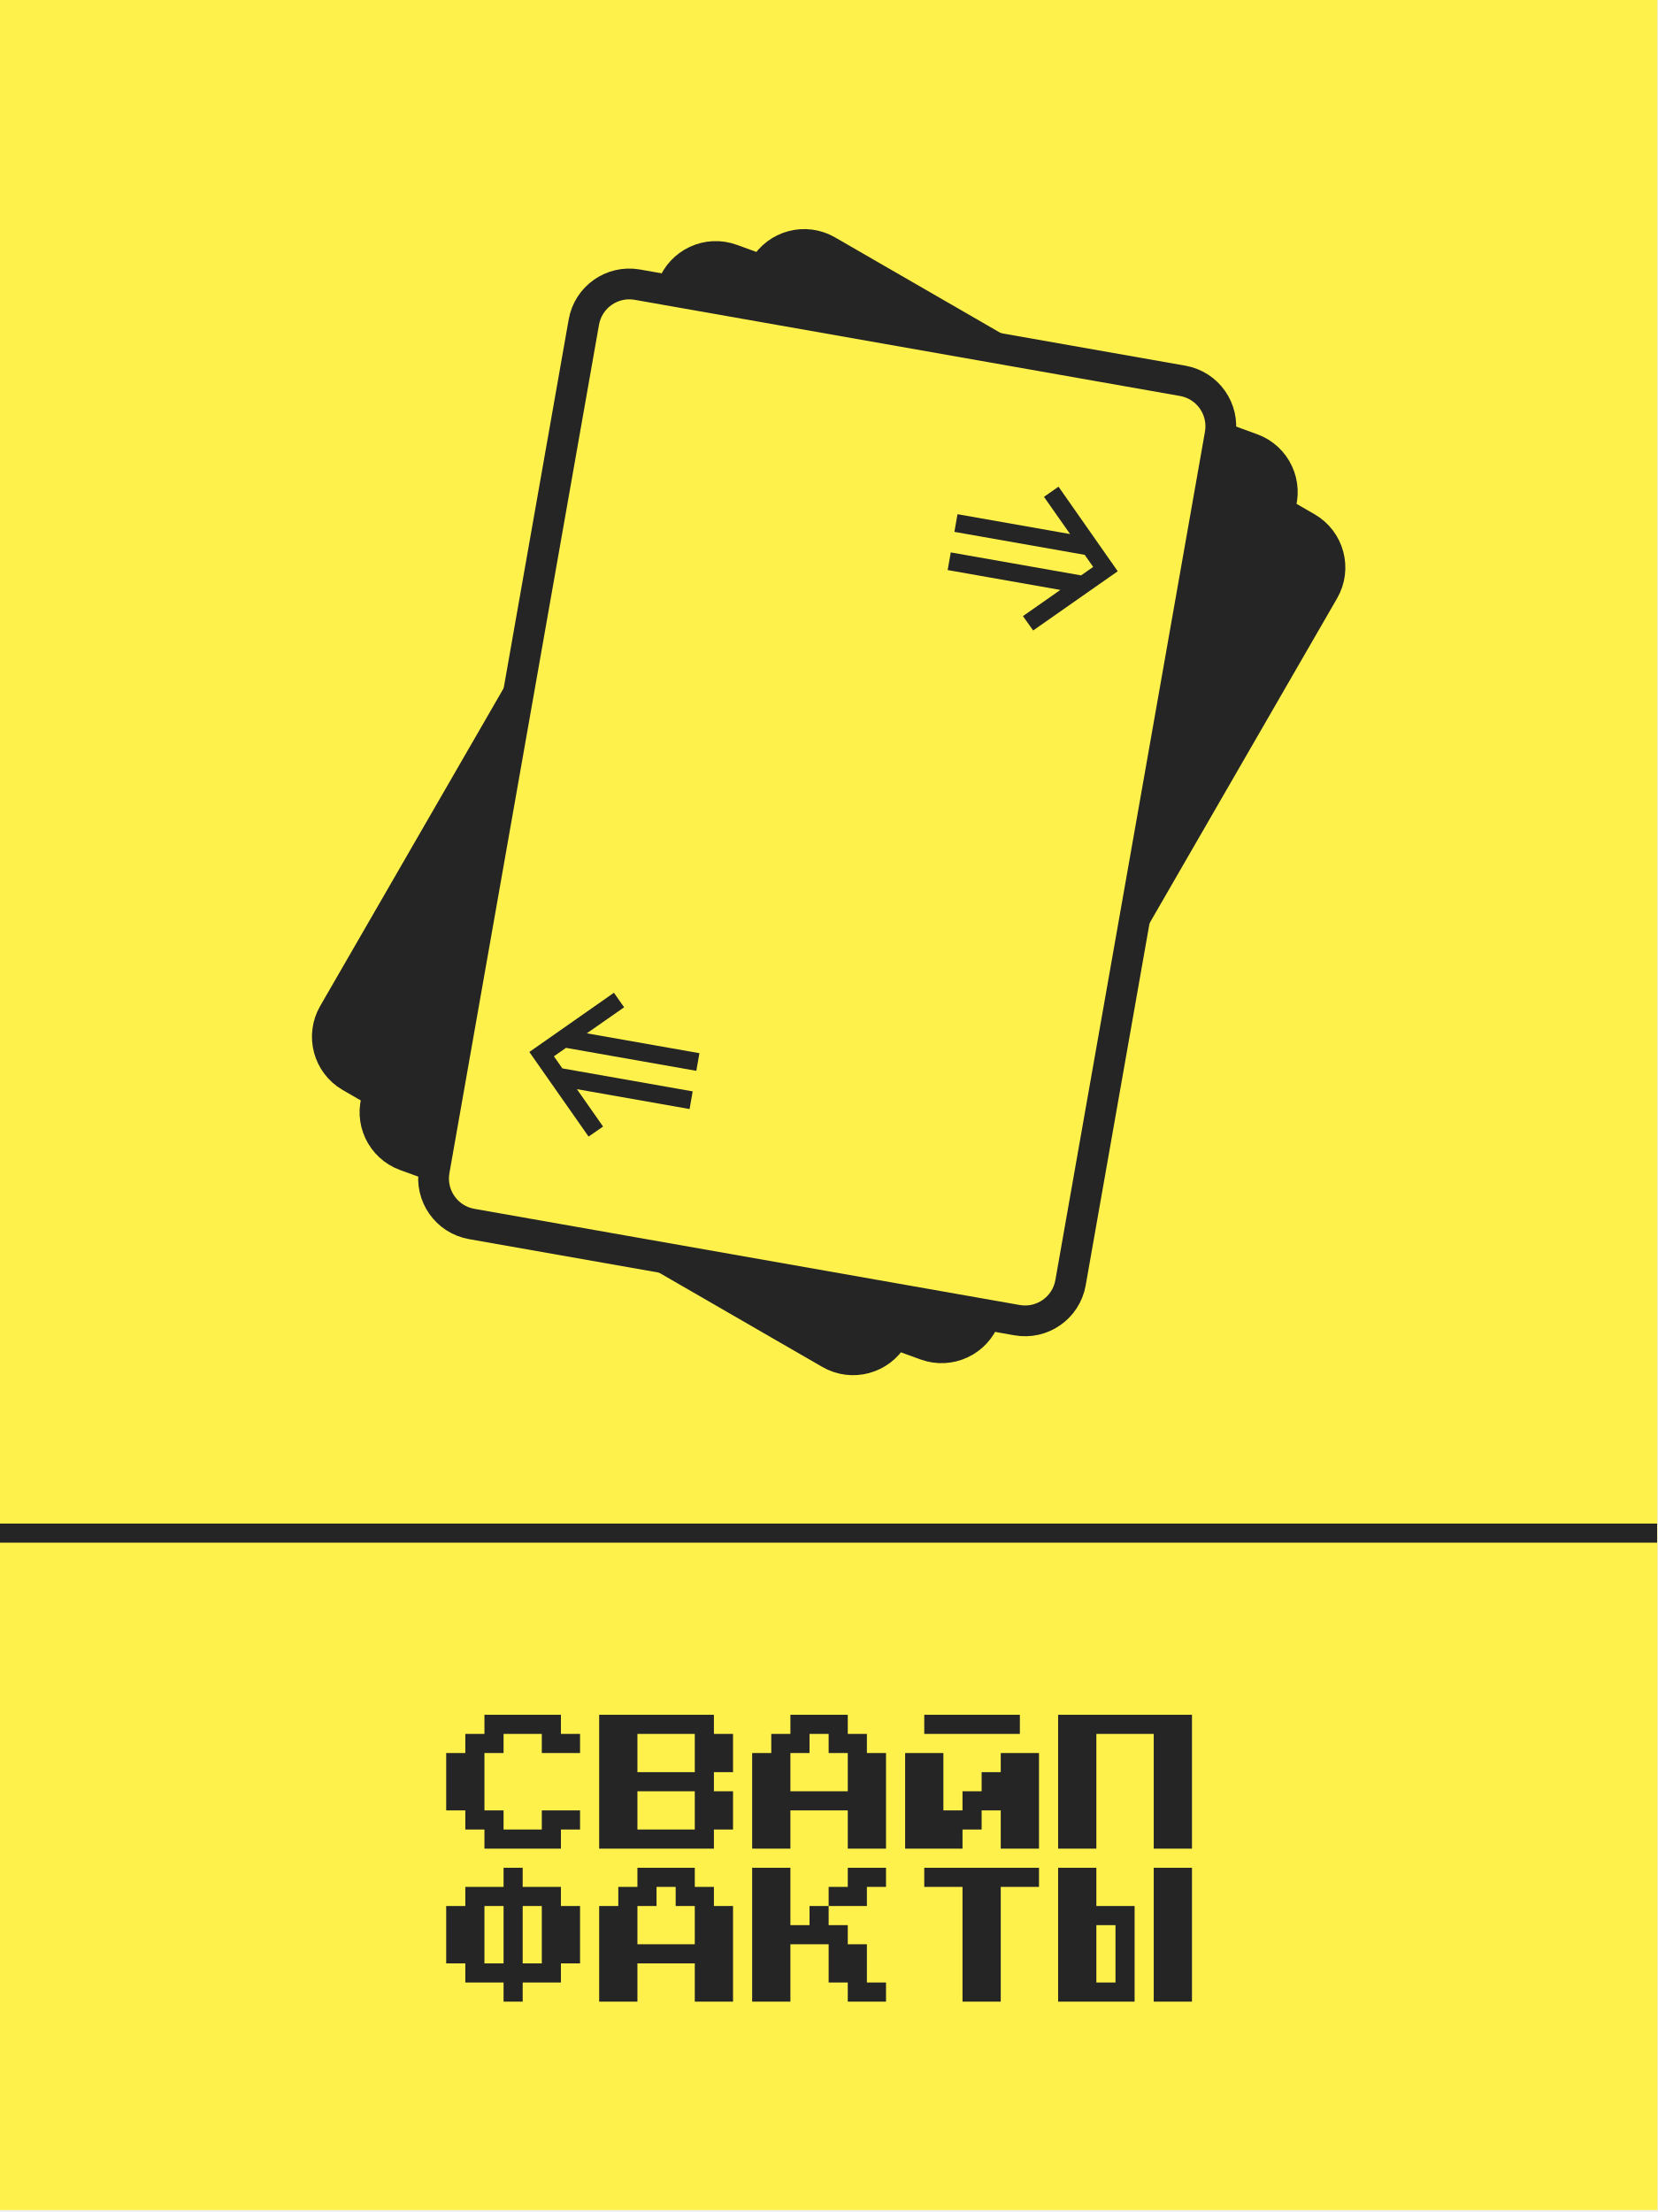
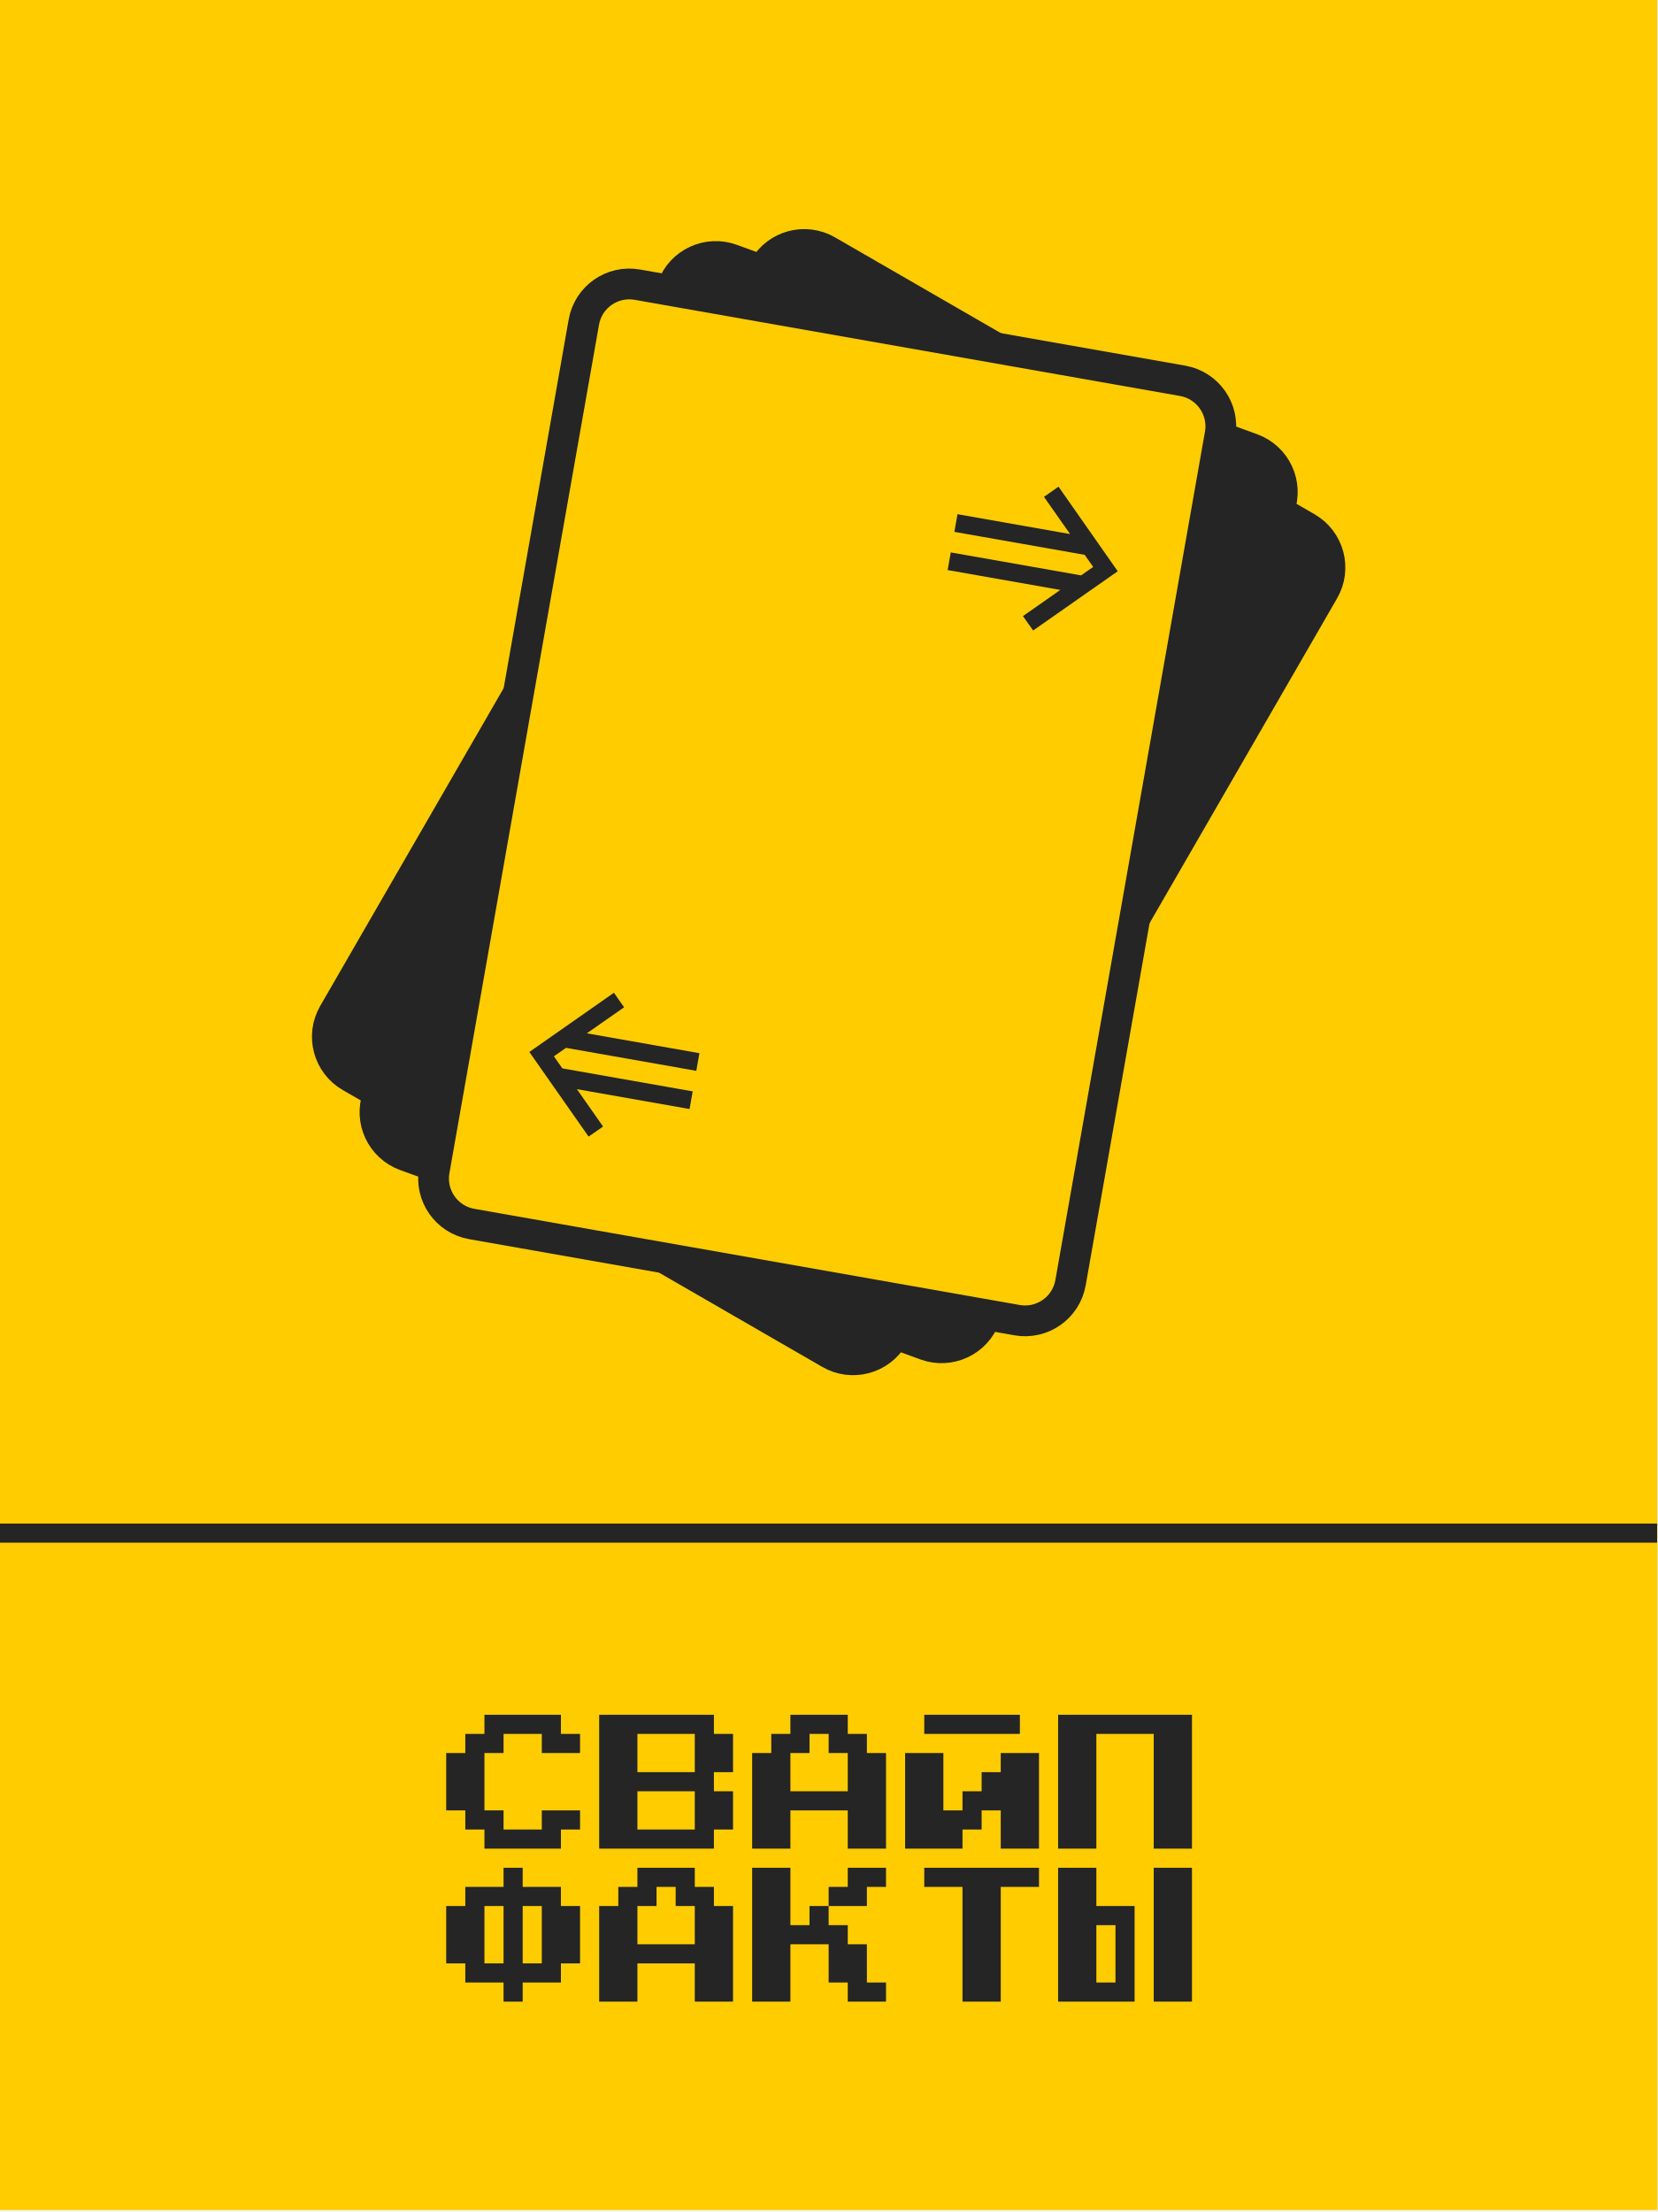
<svg xmlns="http://www.w3.org/2000/svg" width="260" height="347" viewBox="0 0 260 347" fill="none">
-   <g clip-path="url(#clip0_435_17)">
-     <rect width="260" height="346.66" fill="#FEF14B" />
-     <mask id="path-1-inside-1_435_17" fill="white">
+   <g clip-path="url(#clip0_587_2)">
+     <rect width="260" height="346.66" fill="#FFCC00" />
+     <mask id="path-1-inside-1_587_2" fill="white">
      <path d="M0 239H260V347H0V239Z" />
    </mask>
-     <path d="M0 239H260V347H0V239Z" fill="#FEF14B" />
-     <path d="M0 242H260V236H0V242Z" fill="#252525" mask="url(#path-1-inside-1_435_17)" />
+     <path d="M0 239H260V347H0V239Z" fill="#FFCC00" />
+     <path d="M0 242H260V236H0V242Z" fill="#252525" mask="url(#path-1-inside-1_587_2)" />
    <path d="M76 290V287H73V284H70V275H73V272H76V269H88V272H91V275H85V272H79V275H76V284H79V287H85V284H91V287H88V290H76ZM94 290V269H112V272H115V278H112V281H115V287H112V290H94ZM100 278H109V272H100V278ZM100 287H109V281H100V287ZM118 290V275H121V272H124V269H133V272H136V275H139V290H133V284H124V290H118ZM124 281H133V275H130V272H127V275H124V281ZM145 272V269H160V272H145ZM142 290V275H148V284H151V281H154V278H157V275H163V290H157V284H154V287H151V290H142ZM166 290V269H187V290H181V272H172V290H166ZM79 314V311H73V308H70V299H73V296H79V293H82V296H88V299H91V308H88V311H82V314H79ZM76 308H79V299H76V308ZM82 308H85V299H82V308ZM94 314V299H97V296H100V293H109V296H112V299H115V314H109V308H100V314H94ZM100 305H109V299H106V296H103V299H100V305ZM127 299H130V302H133V305H136V311H139V314H133V311H130V305H124V314H118V293H124V302H127V299ZM139 293V296H136V299H130V296H133V293H139ZM151 314V296H145V293H163V296H157V314H151ZM166 314V293H172V299H178V314H166ZM181 314V293H187V314H181ZM172 311H175V302H172V311Z" fill="#252525" />
    <rect x="123.517" y="35.703" width="101.36" height="149.626" rx="7.24" transform="rotate(30 123.517 35.7033)" fill="#252525" stroke="#252525" stroke-width="4.827" />
    <rect x="107.964" y="38.198" width="101.36" height="149.626" rx="7.24" transform="rotate(20 107.964 38.1984)" fill="#252525" stroke="#252525" stroke-width="4.827" />
-     <rect x="92.853" y="43.398" width="101.36" height="149.626" rx="7.24" transform="rotate(10 92.8534 43.3979)" fill="#FEF14B" stroke="#252525" stroke-width="4.827" />
+     <rect x="92.853" y="43.398" width="101.36" height="149.626" rx="7.24" transform="rotate(10 92.8534 43.3979)" fill="#FFCC00" stroke="#252525" stroke-width="4.827" />
    <path d="M92.337 178.296L83.045 165.026L96.315 155.735L97.912 158.015L86.898 165.706L94.613 176.724L92.337 178.296ZM88.517 170.509L86.236 167.25L108.671 171.206L108.183 173.976L88.517 170.509ZM86.804 164.027L90.062 161.746L109.728 165.214L109.239 167.983L86.804 164.027Z" fill="#252525" />
    <path d="M162.083 98.906L160.482 96.65L171.501 88.935L163.781 77.942L166.062 76.345L175.353 89.614L162.083 98.906ZM148.671 89.427L149.159 86.657L171.594 90.613L168.336 92.894L148.671 89.427ZM149.727 83.434L150.216 80.664L169.881 84.132L172.162 87.39L149.727 83.434Z" fill="#252525" />
  </g>
  <defs>
-     <clipPath id="clip0_435_17">
+     <clipPath id="clip0_587_2">
      <rect width="260" height="346.66" fill="white" />
    </clipPath>
  </defs>
</svg>
